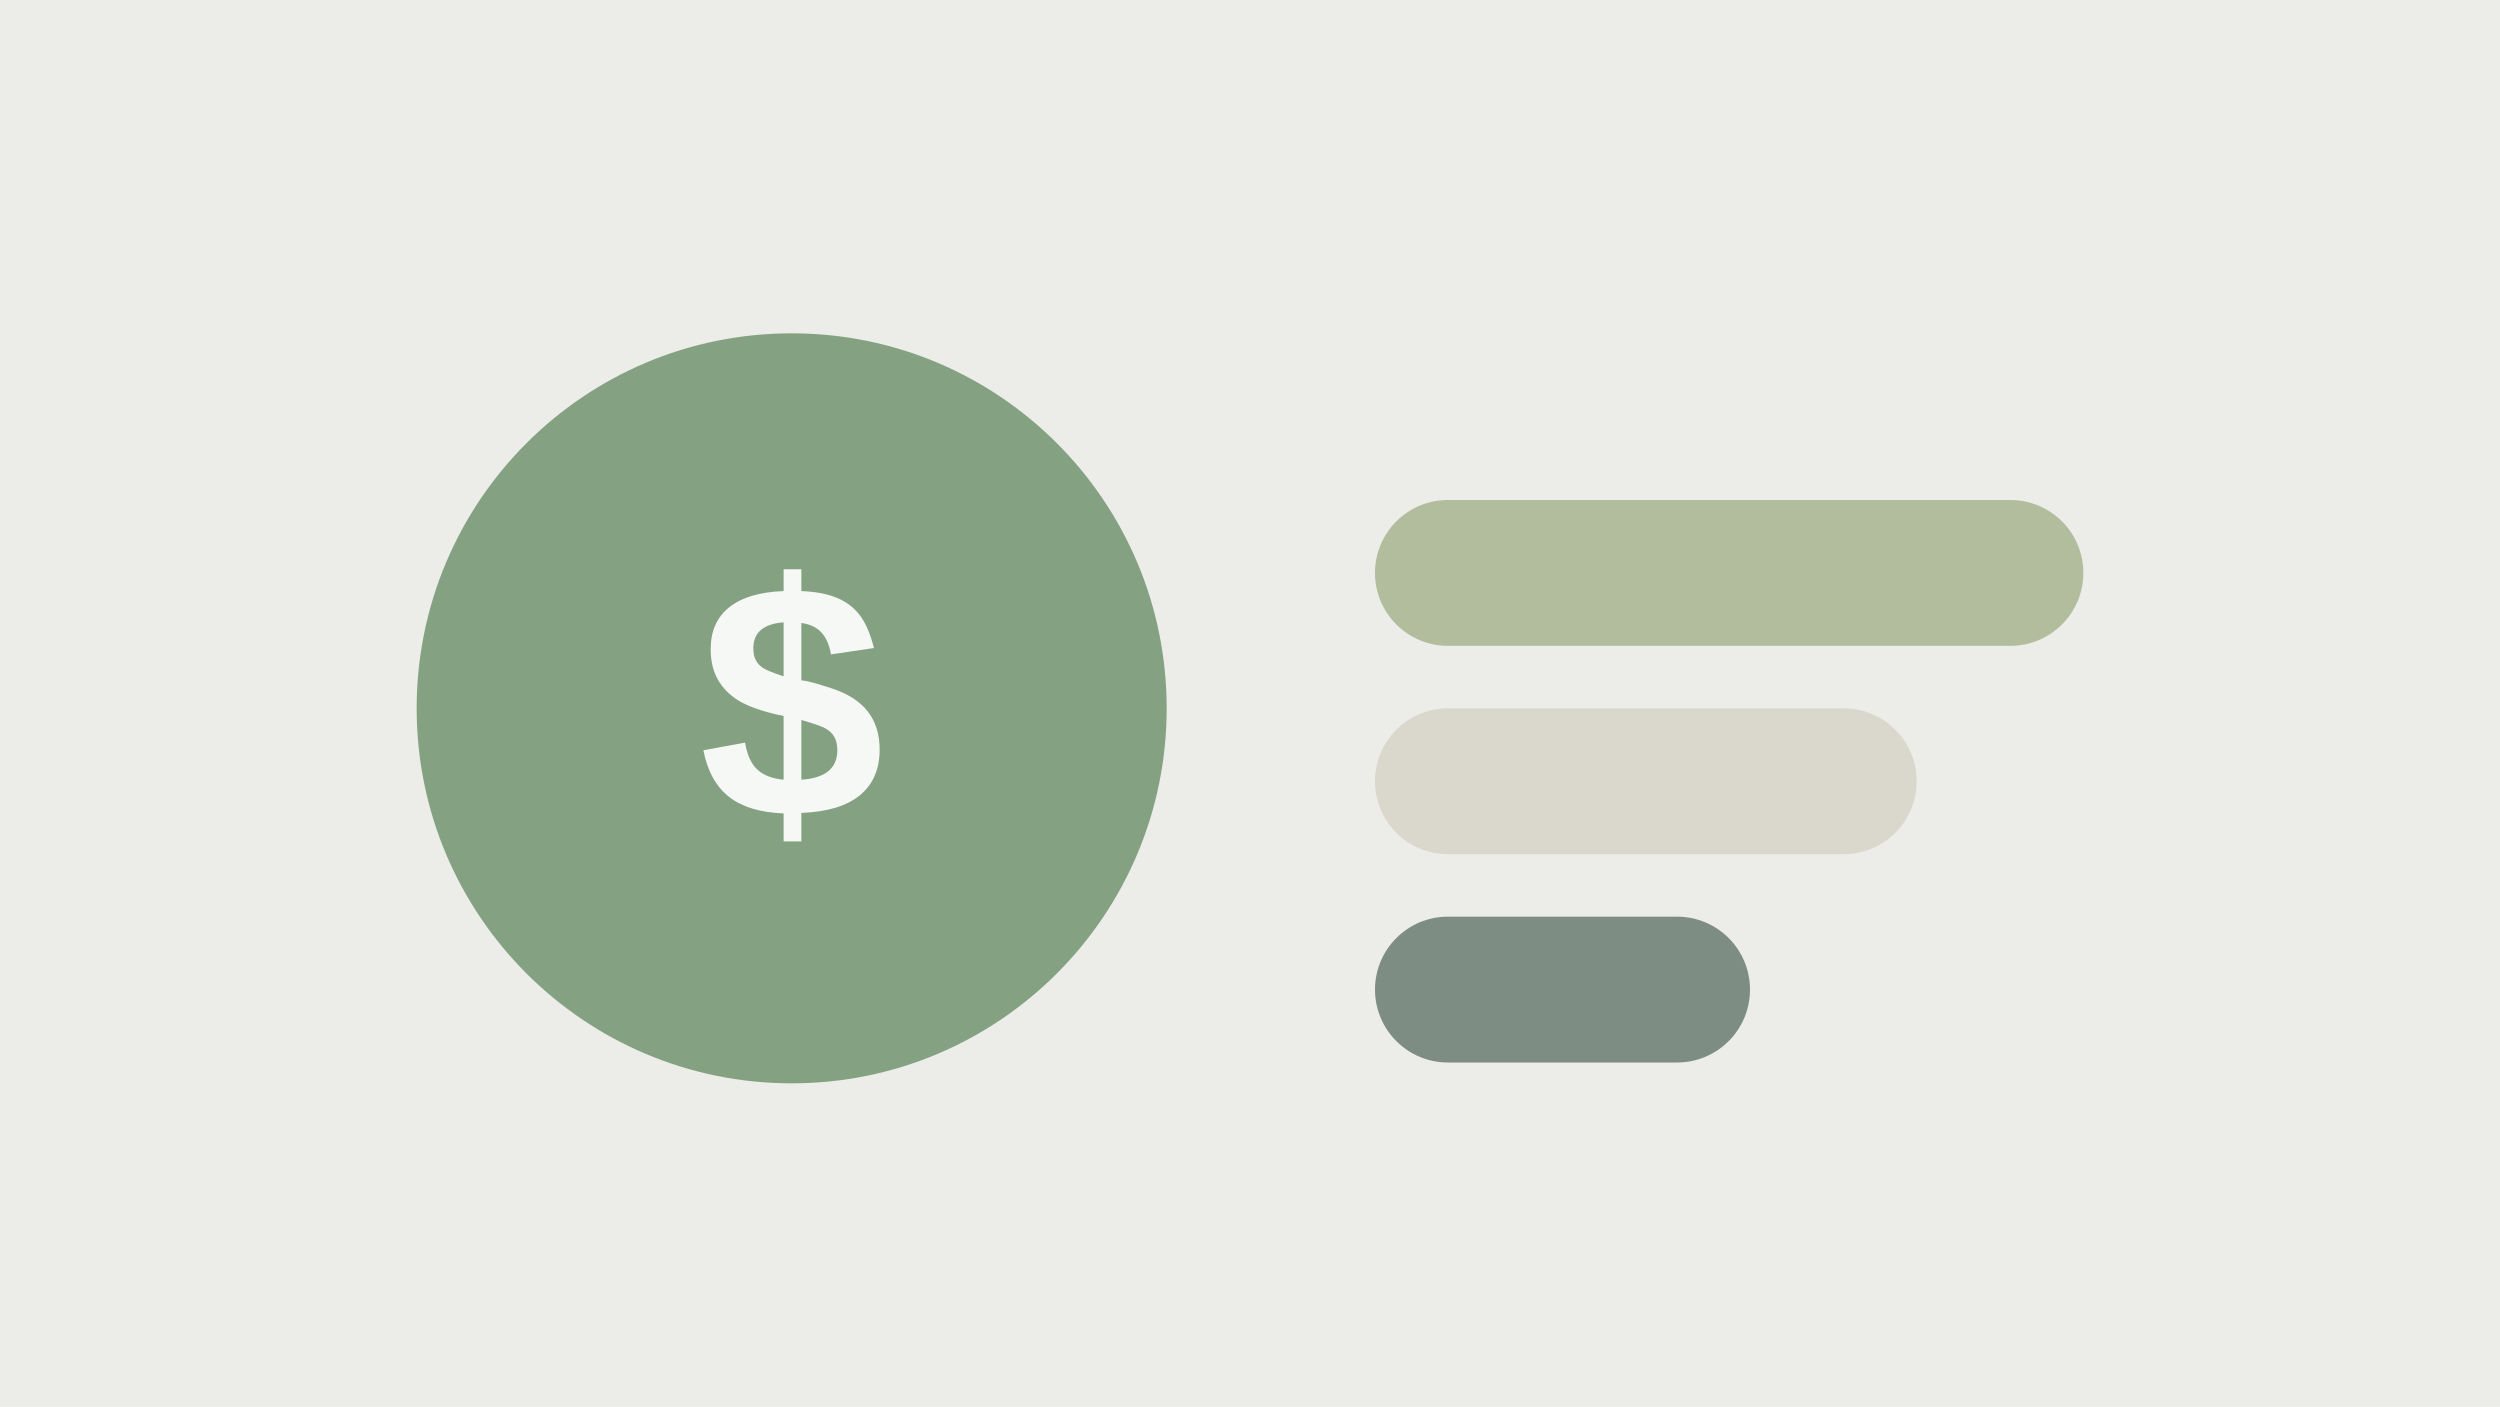
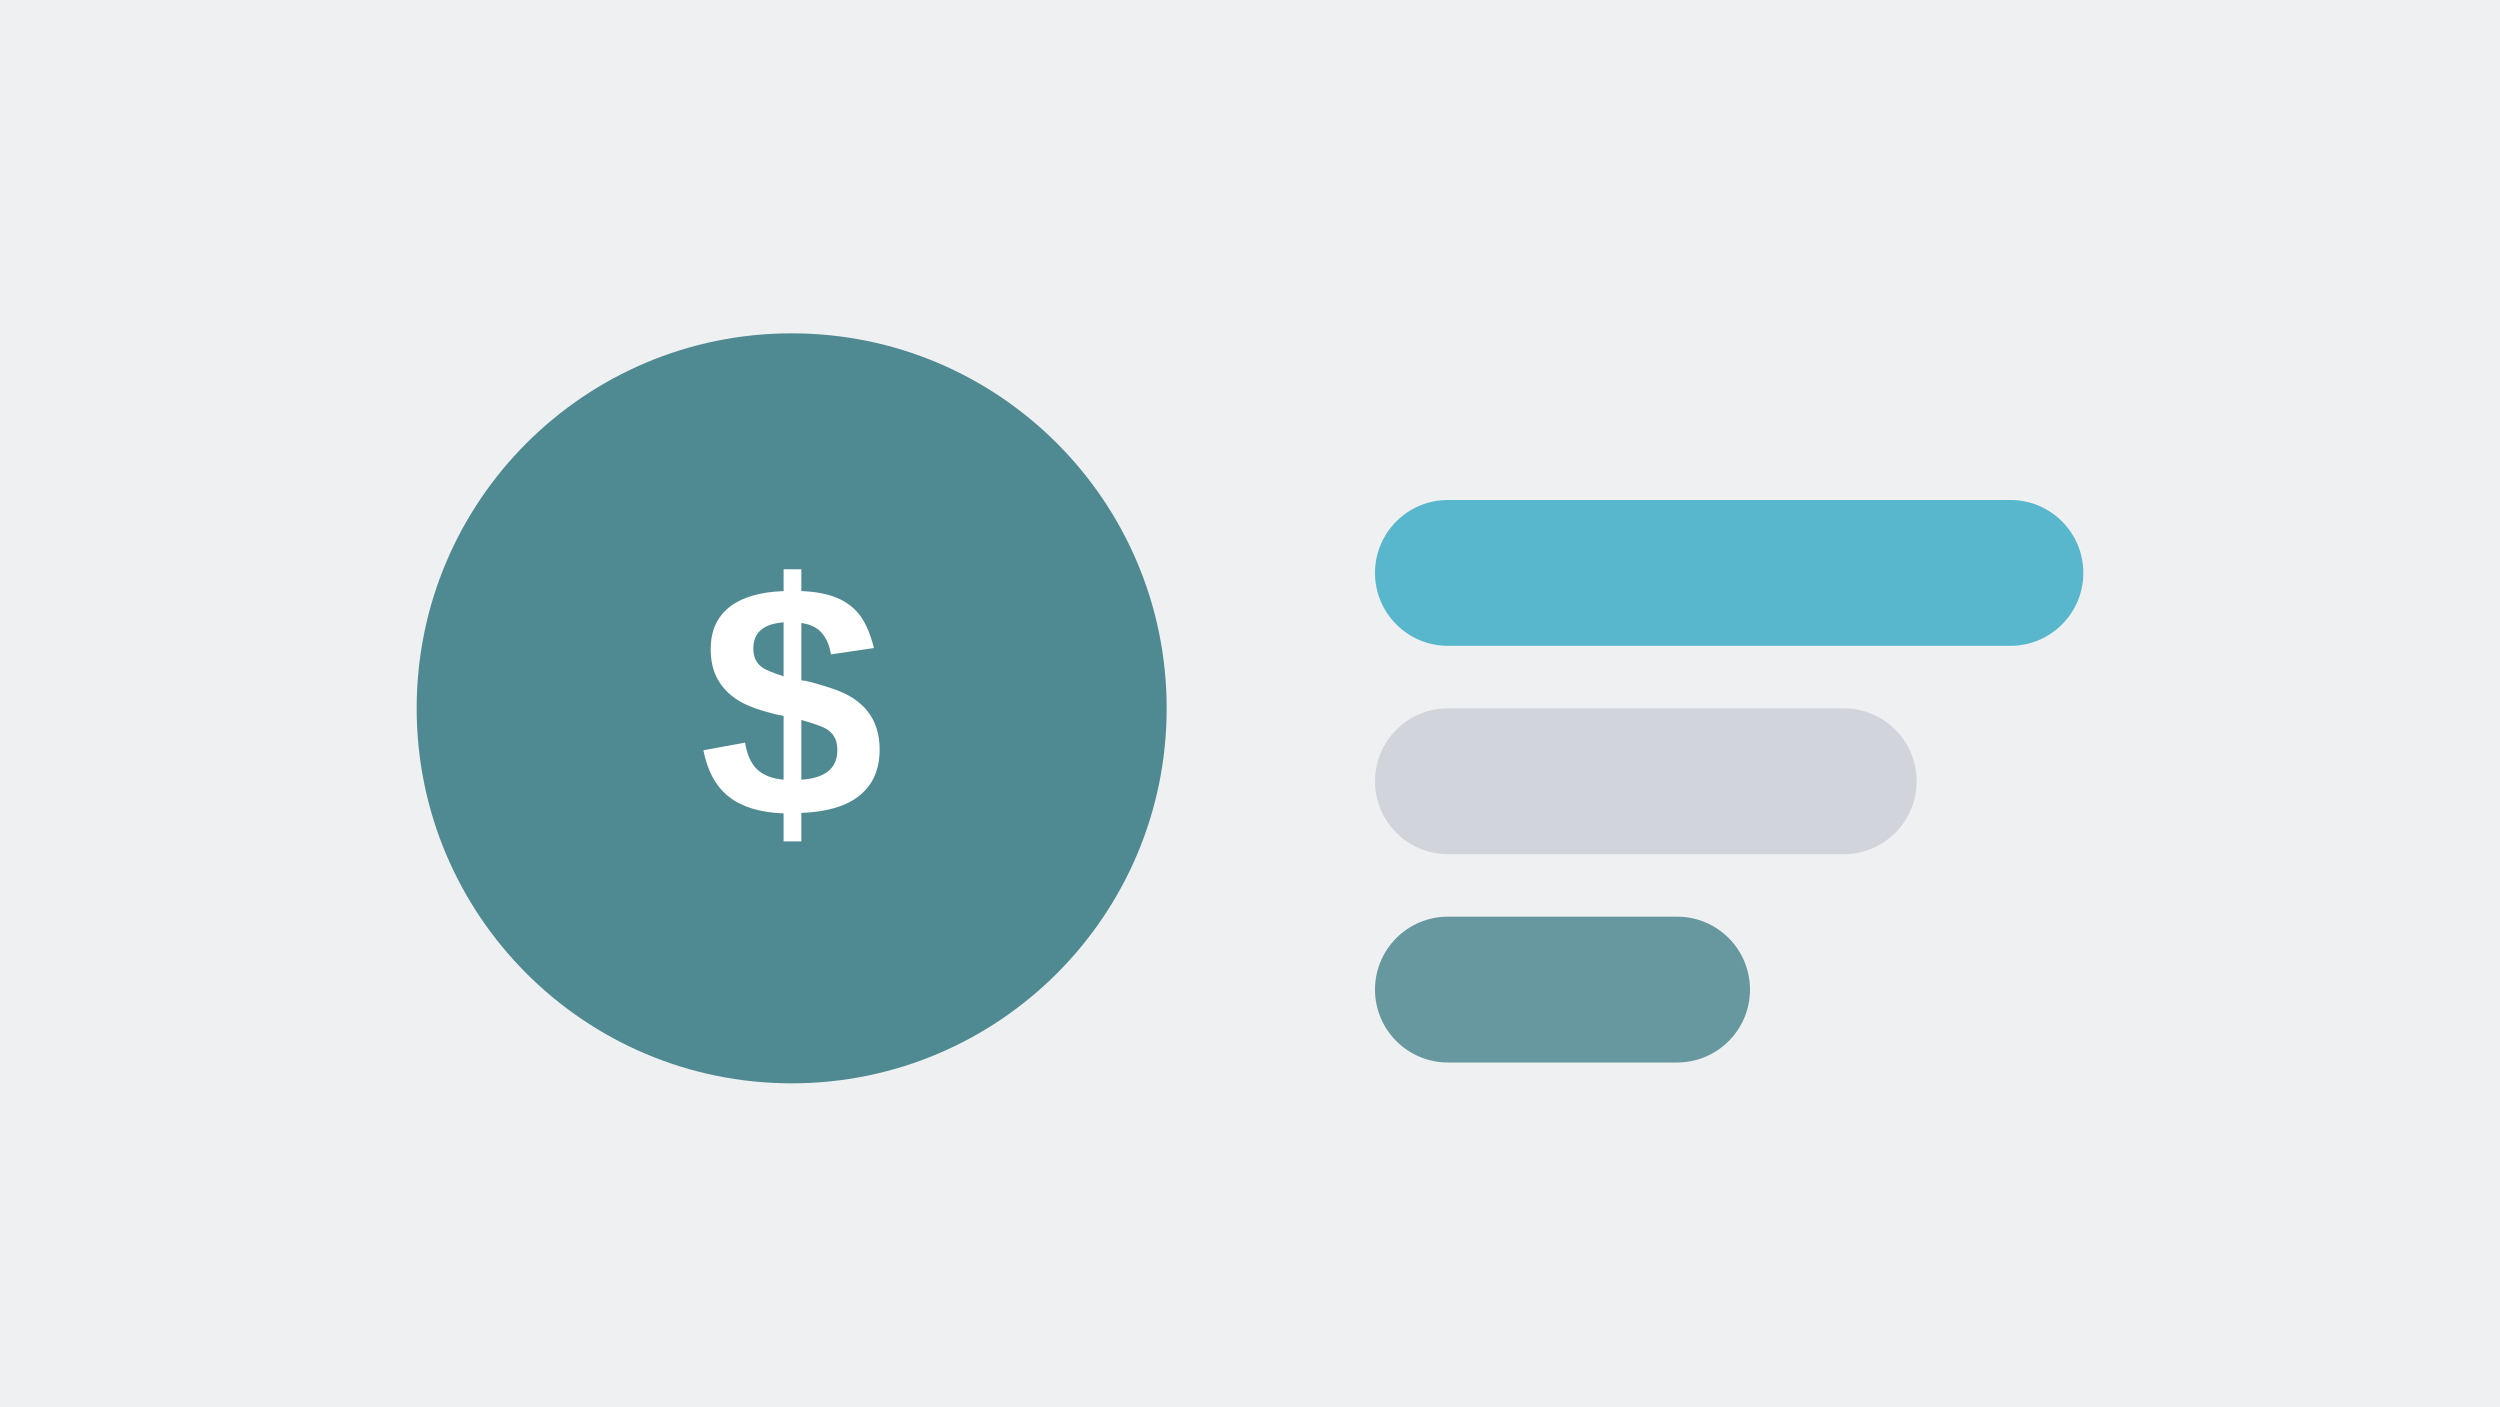
<svg xmlns="http://www.w3.org/2000/svg" viewBox="0 0 1200 675" role="img">
-   <rect width="1200" height="675" fill="#F6F8F6" />
-   <rect width="1200" height="675" fill="#DAD7CD" opacity="0.35" />
-   <circle cx="380" cy="340" r="180" fill="#588157" opacity="0.7" />
-   <text x="380" y="392" font-family="Arial, sans-serif" font-size="160" font-weight="bold" fill="#F6F8F6" text-anchor="middle">$</text>
-   <rect x="660" y="240" width="340" height="70" rx="35" fill="#A3B18A" opacity="0.8" />
-   <rect x="660" y="340" width="260" height="70" rx="35" fill="#DAD7CD" />
-   <rect x="660" y="440" width="180" height="70" rx="35" fill="#344E41" opacity="0.6" />
+   <rect width="1200" height="675" fill="#FFFFFF" />
+   <rect width="1200" height="675" fill="#D1D5DB" opacity="0.35" />
+   <circle cx="380" cy="340" r="180" fill="#0C5E69" opacity="0.7" />
+   <text x="380" y="392" font-family="Arial, sans-serif" font-size="160" font-weight="bold" fill="#FFFFFF" text-anchor="middle">$</text>
+   <rect x="660" y="240" width="340" height="70" rx="35" fill="#32A9C3" opacity="0.8" />
+   <rect x="660" y="340" width="260" height="70" rx="35" fill="#D1D5DB" />
+   <rect x="660" y="440" width="180" height="70" rx="35" fill="#0C5E69" opacity="0.6" />
</svg>
